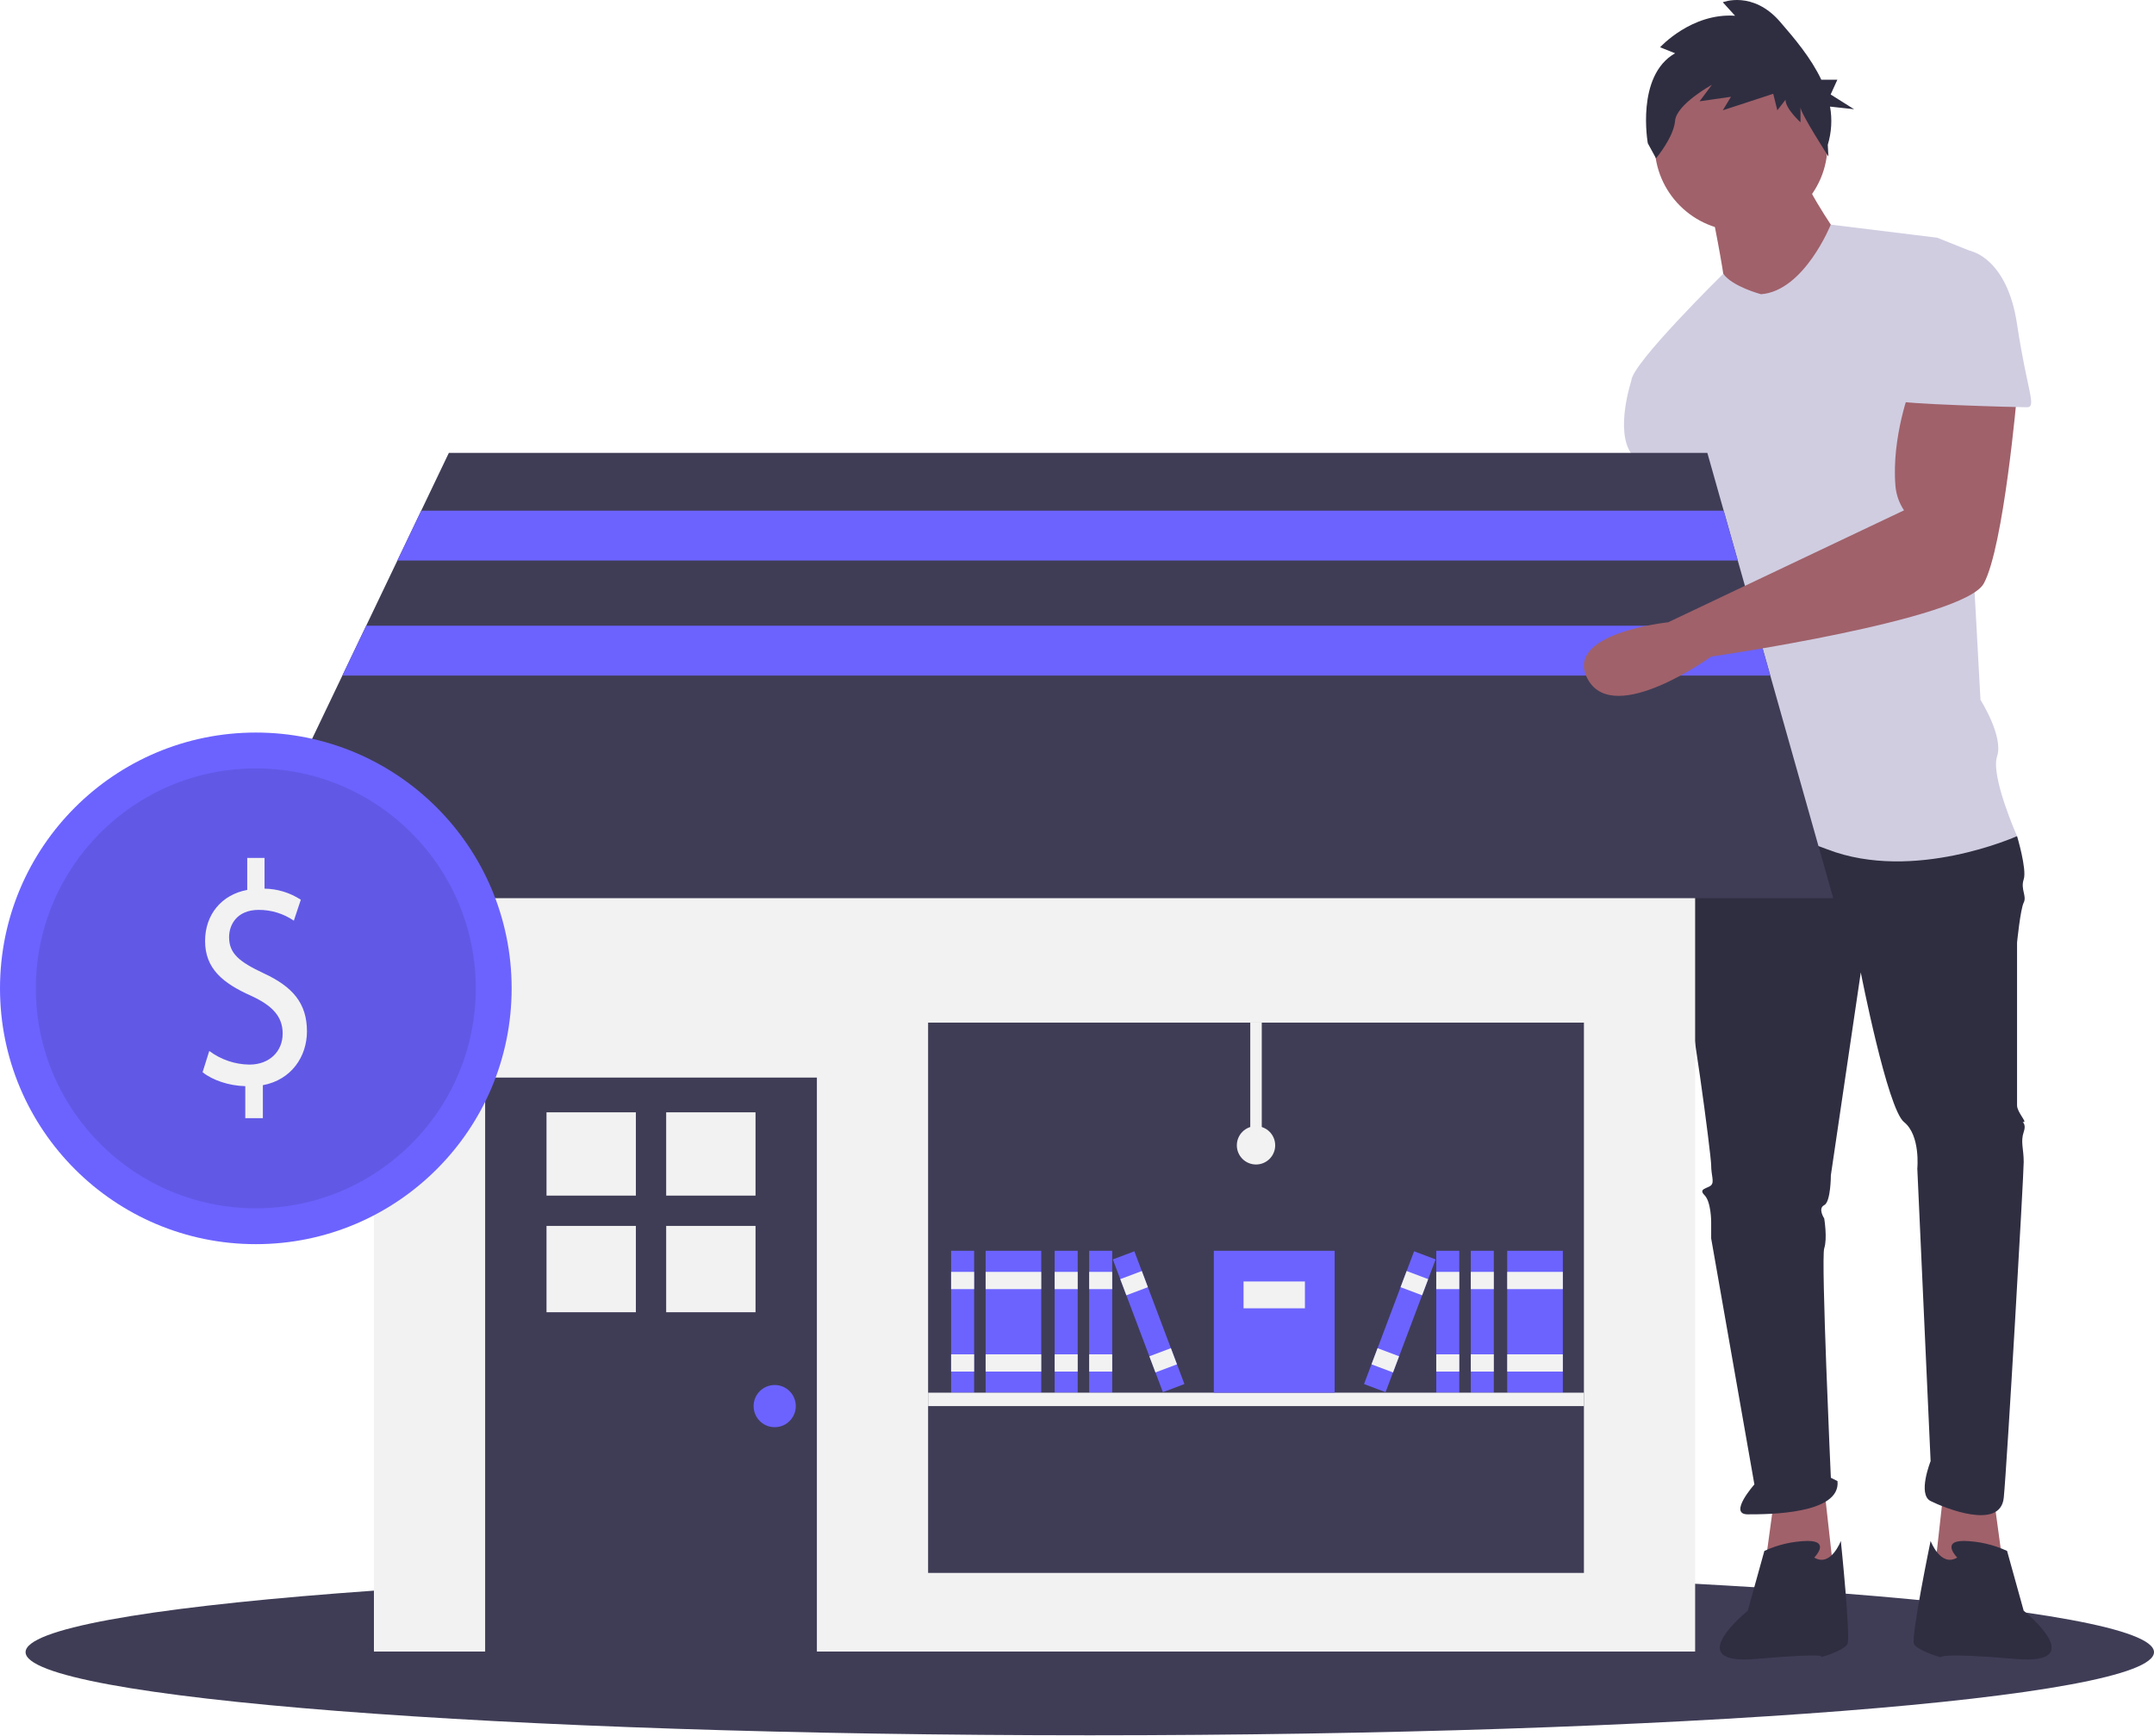
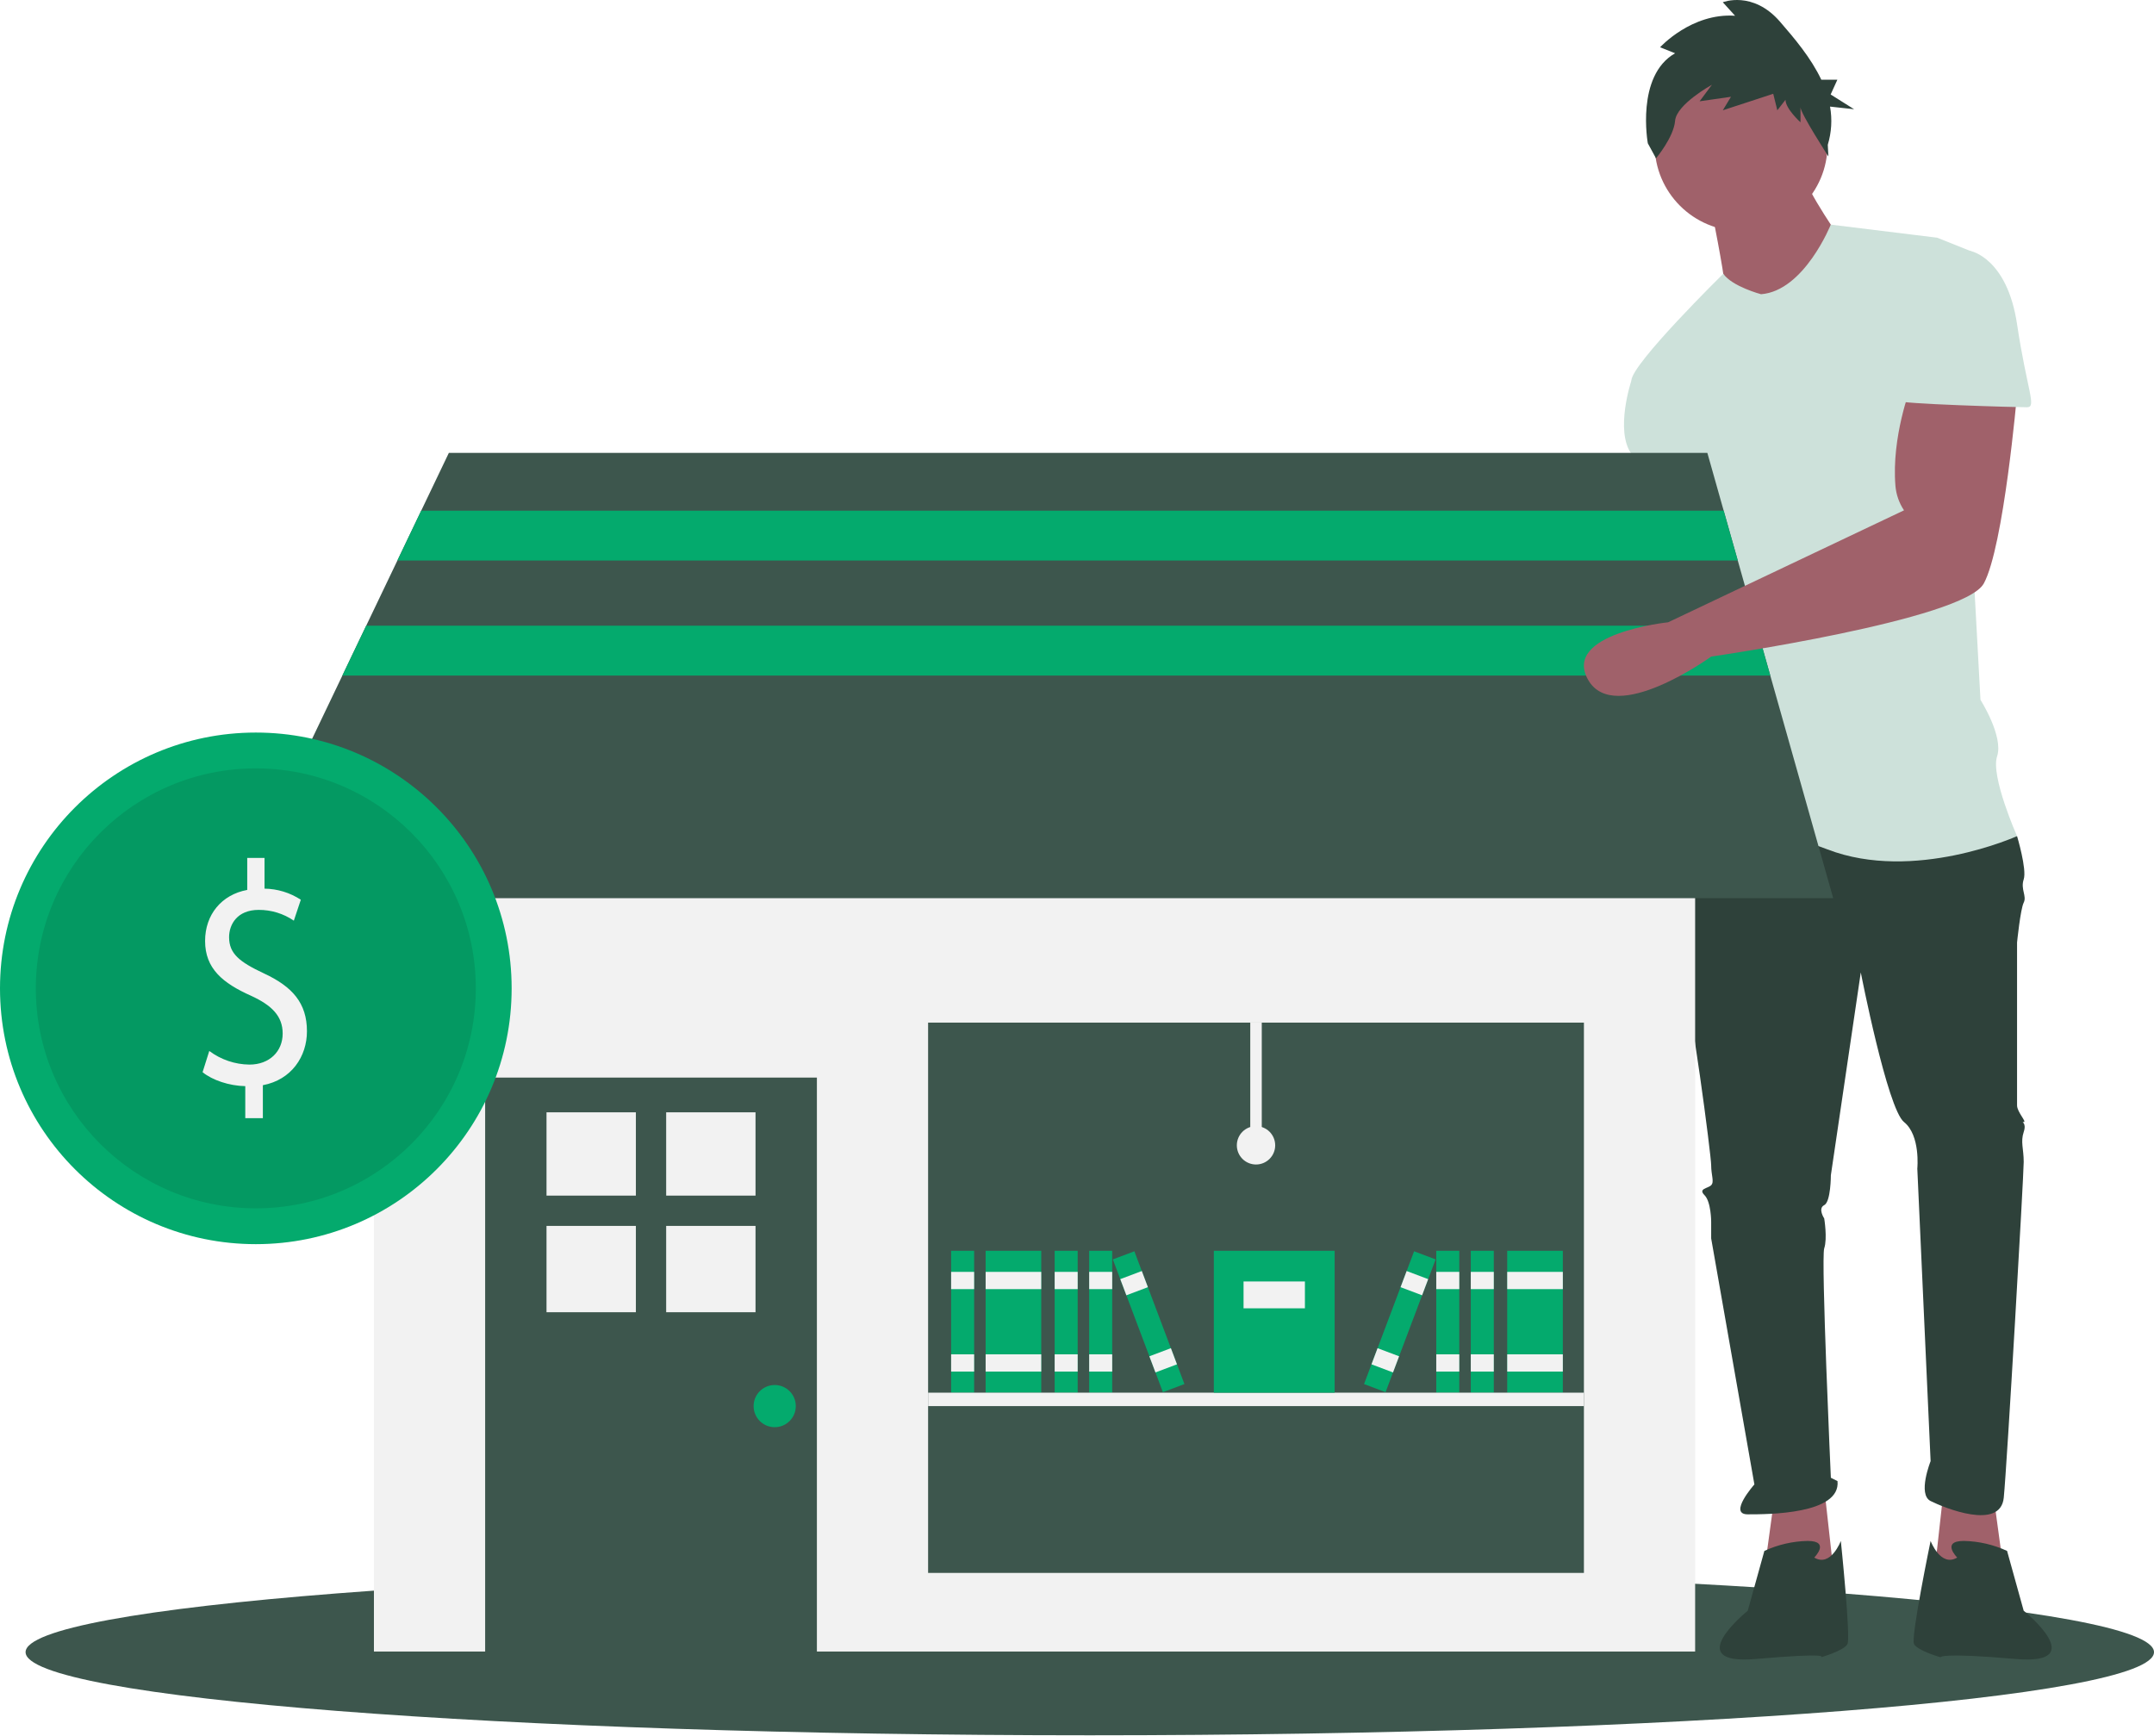
- <svg xmlns="http://www.w3.org/2000/svg" data-name="Layer 1" width="842" height="678.376" viewBox="0 0 842 678.376">
-   <ellipse cx="426" cy="645.876" rx="416" ry="32.5" fill="#3f3d56" />
-   <polygon points="779.369 585.5 783.268 614.093 755.975 616.692 759.874 581.601 779.369 585.5" fill="#a0616a" />
-   <path d="M829.702,303.812s2.599,35.091,2.599,36.391S814.106,431.18,814.106,431.18s-25.993,49.387,0,48.088,18.195-46.788,18.195-46.788l27.293-75.381-11.697-53.286Z" transform="translate(-179 -110.8118)" fill="#a0616a" />
-   <polygon points="693.591 585.5 689.692 614.093 716.985 616.692 713.086 581.601 693.591 585.5" fill="#a0616a" />
-   <path d="M842.698,428.581l-6.498,9.098s-3.899,38.99,0,51.987,11.697,72.781,11.697,76.68,1.3,6.498,0,7.798-5.199,1.3-2.599,3.899,2.599,10.397,2.599,10.397V594.938l16.896,96.175s-10.397,11.697-2.599,11.697,36.391,0,35.091-12.997l-2.599-1.3s-3.899-85.778-2.599-89.677,0-11.697,0-11.697-2.599-3.899,0-5.199,2.599-11.697,2.599-11.697l11.697-79.28s10.397,53.286,16.896,58.485,5.199,18.195,5.199,18.195l5.199,114.371s-5.199,12.997,0,15.596,27.293,11.697,28.593-1.3,7.798-126.068,7.798-131.266-1.3-7.798,0-11.697-1.3-3.899,0-3.899-2.599-3.899-2.599-6.498V479.268s1.3-12.997,2.599-15.596-1.3-5.199,0-9.098-2.599-16.896-2.599-16.896l-58.485-15.596Z" transform="translate(-179 -110.8118)" fill="#2f2e41" />
-   <path d="M888.187,719.706s6.498-6.498-2.599-6.498a42.303,42.303,0,0,0-16.896,3.899l-6.498,23.394S835.55,761.945,865.442,759.346s25.344-.65,25.344-.65,9.098-2.599,10.397-5.199-2.599-40.29-2.599-40.29S894.685,723.605,888.187,719.706Z" transform="translate(-179 -110.8118)" fill="#2f2e41" />
-   <path d="M944.072,719.706s-6.498-6.498,2.599-6.498a42.303,42.303,0,0,1,16.896,3.899l6.498,23.394s26.643,21.445-3.249,18.845-29.243-.65-29.243-.65-9.098-2.599-10.397-5.199,6.498-40.29,6.498-40.29S937.574,723.605,944.072,719.706Z" transform="translate(-179 -110.8118)" fill="#2f2e41" />
-   <circle cx="680.594" cy="56.536" r="33.791" fill="#a0616a" />
-   <path d="M847.897,192.041s5.199,25.993,5.199,29.892,22.094,15.596,22.094,15.596l24.694-31.192s-15.596-22.094-15.596-27.293Z" transform="translate(-179 -110.8118)" fill="#a0616a" />
-   <path d="M867.392,225.832s-11.328-3.015-14.761-8.006c0,0-35.926,35.299-35.926,41.797l28.593,50.687s0,18.195,2.599,19.495,0,0,0,5.199-7.798,38.99-5.199,44.189,5.199,1.3,2.599,9.098-9.098,49.387-9.098,49.387,23.394-7.798,57.185,5.199,74.081-5.199,74.081-5.199-10.397-23.394-7.798-31.192-6.498-22.094-6.498-22.094l-6.498-119.569s9.098-53.286,2.599-55.886L936.274,203.738l-41.621-5.115S884.288,224.533,867.392,225.832Z" transform="translate(-179 -110.8118)" fill="#d0cde1" />
-   <path d="M829.702,250.526l-12.997,9.098s-6.498,19.495,0,28.593,9.098,22.094,9.098,22.094l25.993-2.599Z" transform="translate(-179 -110.8118)" fill="#d0cde1" />
-   <path d="M833.794,131.636l-5.862-2.347s12.256-13.493,29.308-12.32l-4.796-5.28s11.723-4.693,22.38,7.626c5.602,6.476,12.084,14.089,16.125,22.664h6.277l-2.62,5.769,9.17,5.769-9.412-1.036a31.921,31.921,0,0,1-.89,14.94l.252,4.56s-10.91-16.879-10.91-19.226v5.867s-5.862-5.28-5.862-8.8l-3.197,4.107-1.599-6.453-19.716,6.453,3.197-5.28-12.256,1.76,4.796-6.453s-13.854,7.627-14.387,14.08c-.533,6.453-7.46,14.666-7.46,14.666l-3.197-5.867S818.341,140.435,833.794,131.636Z" transform="translate(-179 -110.8118)" fill="#2f2e41" />
-   <rect x="146.169" y="282.832" width="516.463" height="362.798" fill="#f2f2f2" />
-   <rect x="189.645" y="421.256" width="129.678" height="226.374" fill="#3f3d56" />
-   <rect x="213.632" y="434.837" width="34.932" height="32.563" fill="#f2f2f2" />
-   <rect x="260.405" y="434.837" width="34.932" height="32.563" fill="#f2f2f2" />
-   <rect x="213.632" y="479.241" width="34.932" height="33.748" fill="#f2f2f2" />
-   <rect x="260.405" y="479.241" width="34.932" height="33.748" fill="#f2f2f2" />
-   <circle cx="302.832" cy="549.684" r="8.245" fill="#6c63ff" />
-   <rect x="362.799" y="399.767" width="256.357" height="215.13" fill="#3f3d56" />
-   <polygon points="716.602 351.134 92.199 351.134 133.831 264.092 143.148 244.603 155.337 219.117 164.654 199.628 175.455 177.051 667.407 177.051 673.786 199.628 679.295 219.117 686.499 244.603 692.008 264.092 716.602 351.134" fill="#3f3d56" />
-   <rect x="371.794" y="488.967" width="8.995" height="55.469" fill="#6c63ff" />
-   <rect x="371.794" y="497.213" width="8.995" height="6.746" fill="#f2f2f2" />
-   <rect x="371.794" y="529.445" width="8.995" height="6.746" fill="#f2f2f2" />
-   <rect x="385.286" y="488.967" width="21.738" height="55.469" fill="#6c63ff" />
-   <rect x="385.286" y="497.213" width="21.738" height="6.746" fill="#f2f2f2" />
-   <rect x="385.286" y="529.445" width="21.738" height="6.746" fill="#f2f2f2" />
-   <rect x="412.271" y="488.967" width="8.995" height="55.469" fill="#6c63ff" />
-   <rect x="412.271" y="497.213" width="8.995" height="6.746" fill="#f2f2f2" />
-   <rect x="412.271" y="529.445" width="8.995" height="6.746" fill="#f2f2f2" />
-   <rect x="425.764" y="488.967" width="8.995" height="55.469" fill="#6c63ff" />
-   <rect x="425.764" y="497.213" width="8.995" height="6.746" fill="#f2f2f2" />
-   <rect x="425.764" y="529.445" width="8.995" height="6.746" fill="#f2f2f2" />
-   <rect x="623.503" y="599.779" width="8.995" height="55.469" transform="translate(-359.9765 151.0324) rotate(-20.65411)" fill="#6c63ff" />
-   <rect x="617.819" y="609.06" width="8.995" height="6.746" transform="translate(-355.0227 148.058) rotate(-20.65411)" fill="#f2f2f2" />
-   <rect x="629.188" y="639.221" width="8.995" height="6.746" transform="translate(-364.9303 154.0067) rotate(-20.65411)" fill="#f2f2f2" />
-   <rect x="589.173" y="488.967" width="21.738" height="55.469" fill="#6c63ff" />
-   <rect x="589.173" y="497.213" width="21.738" height="6.746" fill="#f2f2f2" />
-   <rect x="589.173" y="529.445" width="21.738" height="6.746" fill="#f2f2f2" />
-   <rect x="574.931" y="488.967" width="8.995" height="55.469" fill="#6c63ff" />
-   <rect x="574.931" y="497.213" width="8.995" height="6.746" fill="#f2f2f2" />
-   <rect x="574.931" y="529.445" width="8.995" height="6.746" fill="#f2f2f2" />
-   <rect x="561.438" y="488.967" width="8.995" height="55.469" fill="#6c63ff" />
-   <rect x="561.438" y="497.213" width="8.995" height="6.746" fill="#f2f2f2" />
-   <rect x="561.438" y="529.445" width="8.995" height="6.746" fill="#f2f2f2" />
-   <rect x="698.462" y="623.016" width="55.469" height="8.995" transform="translate(-296.1332 974.883) rotate(-69.34589)" fill="#6c63ff" />
-   <rect x="728.508" y="607.936" width="6.746" height="8.995" transform="translate(-278.3428 970.4412) rotate(-69.34589)" fill="#f2f2f2" />
-   <rect x="717.138" y="638.096" width="6.746" height="8.995" transform="translate(-313.9237 979.3249) rotate(-69.34589)" fill="#f2f2f2" />
-   <rect x="362.799" y="544.437" width="256.357" height="5.247" fill="#f2f2f2" />
-   <rect x="474.487" y="488.967" width="47.224" height="55.469" fill="#6c63ff" />
-   <rect x="486.105" y="500.961" width="23.987" height="10.494" fill="#f2f2f2" />
-   <rect x="488.729" y="399.767" width="4.497" height="47.973" fill="#f2f2f2" />
-   <circle cx="490.977" cy="447.74" r="7.496" fill="#f2f2f2" />
-   <polygon points="679.295 219.117 155.337 219.117 164.654 199.628 673.786 199.628 679.295 219.117" fill="#6c63ff" />
-   <polygon points="692.008 264.092 133.831 264.092 143.148 244.603 686.499 244.603 692.008 264.092" fill="#6c63ff" />
-   <path d="M925.877,262.223s-7.526,19.353-5.954,38.501a20.293,20.293,0,0,0,3.355,9.587h0L831.073,354.085s-41.662,4.313-31.264,22.509,48.088-9.098,48.088-9.098,98.775-14.296,106.573-28.593,12.997-74.081,12.997-74.081Z" transform="translate(-179 -110.8118)" fill="#a0616a" />
-   <path d="M929.776,208.937h19.495s14.296,2.599,18.195,28.593,7.798,32.492,3.899,32.492-50.687-1.3-50.687-2.599S929.776,208.937,929.776,208.937Z" transform="translate(-179 -110.8118)" fill="#d0cde1" />
-   <circle cx="100" cy="386.376" r="100" fill="#6c63ff" />
-   <circle cx="100" cy="386.376" r="86" opacity="0.1" />
-   <path d="M274.879,547.936V535.419c-6.327-.123-12.873-2.355-16.691-5.453l2.618-8.303a26.681,26.681,0,0,0,15.709,5.329c7.746,0,12.982-5.081,12.982-12.145,0-6.816-4.255-11.03-12.328-14.748-11.128-4.957-18-10.658-18-21.44,0-10.287,6.437-18.094,16.473-19.953V446.188h6.764v12.021A26.543,26.543,0,0,1,296.589,462.547l-2.728,8.18a24.107,24.107,0,0,0-13.746-4.214c-8.4,0-11.564,5.701-11.564,10.658,0,6.444,4.036,9.666,13.528,14.128,11.236,5.205,16.909,11.649,16.909,22.679,0,9.79-6,18.962-17.237,21.068v12.89Z" transform="translate(-179 -110.8118)" fill="#f2f2f2" />
+ <svg xmlns="http://www.w3.org/2000/svg" data-name="Layer 1" width="842" height="678.376" viewBox="0 0 842 678.376" version="1.1" id="svg124">
+   <defs id="defs128" />
+   <ellipse cx="426" cy="645.876" rx="416" ry="32.5" fill="#3f3d56" id="ellipse4" style="fill:#3d564d;fill-opacity:1" />
+   <polygon points="779.369 585.5 783.268 614.093 755.975 616.692 759.874 581.601 779.369 585.5" fill="#a0616a" id="polygon6" />
+   <path d="M829.702,303.812s2.599,35.091,2.599,36.391S814.106,431.18,814.106,431.18s-25.993,49.387,0,48.088,18.195-46.788,18.195-46.788l27.293-75.381-11.697-53.286Z" transform="translate(-179 -110.8118)" fill="#a0616a" id="path8" />
+   <polygon points="693.591 585.5 689.692 614.093 716.985 616.692 713.086 581.601 693.591 585.5" fill="#a0616a" id="polygon10" />
+   <path d="M842.698,428.581l-6.498,9.098s-3.899,38.99,0,51.987,11.697,72.781,11.697,76.68,1.3,6.498,0,7.798-5.199,1.3-2.599,3.899,2.599,10.397,2.599,10.397V594.938l16.896,96.175s-10.397,11.697-2.599,11.697,36.391,0,35.091-12.997l-2.599-1.3s-3.899-85.778-2.599-89.677,0-11.697,0-11.697-2.599-3.899,0-5.199,2.599-11.697,2.599-11.697l11.697-79.28s10.397,53.286,16.896,58.485,5.199,18.195,5.199,18.195l5.199,114.371s-5.199,12.997,0,15.596,27.293,11.697,28.593-1.3,7.798-126.068,7.798-131.266-1.3-7.798,0-11.697-1.3-3.899,0-3.899-2.599-3.899-2.599-6.498V479.268s1.3-12.997,2.599-15.596-1.3-5.199,0-9.098-2.599-16.896-2.599-16.896l-58.485-15.596Z" transform="translate(-179 -110.8118)" fill="#2f2e41" id="path12" style="fill:#2e413a;fill-opacity:1" />
+   <path d="M888.187,719.706s6.498-6.498-2.599-6.498a42.303,42.303,0,0,0-16.896,3.899l-6.498,23.394S835.55,761.945,865.442,759.346s25.344-.65,25.344-.65,9.098-2.599,10.397-5.199-2.599-40.29-2.599-40.29S894.685,723.605,888.187,719.706Z" transform="translate(-179 -110.8118)" fill="#2f2e41" id="path14" style="fill:#2e413a;fill-opacity:1" />
+   <path d="M944.072,719.706s-6.498-6.498,2.599-6.498a42.303,42.303,0,0,1,16.896,3.899l6.498,23.394s26.643,21.445-3.249,18.845-29.243-.65-29.243-.65-9.098-2.599-10.397-5.199,6.498-40.29,6.498-40.29S937.574,723.605,944.072,719.706Z" transform="translate(-179 -110.8118)" fill="#2f2e41" id="path16" style="fill:#2e413a;fill-opacity:1" />
+   <circle cx="680.594" cy="56.536" r="33.791" fill="#a0616a" id="circle18" />
+   <path d="M847.897,192.041s5.199,25.993,5.199,29.892,22.094,15.596,22.094,15.596l24.694-31.192s-15.596-22.094-15.596-27.293Z" transform="translate(-179 -110.8118)" fill="#a0616a" id="path20" />
+   <path d="M867.392,225.832s-11.328-3.015-14.761-8.006c0,0-35.926,35.299-35.926,41.797l28.593,50.687s0,18.195,2.599,19.495,0,0,0,5.199-7.798,38.99-5.199,44.189,5.199,1.3,2.599,9.098-9.098,49.387-9.098,49.387,23.394-7.798,57.185,5.199,74.081-5.199,74.081-5.199-10.397-23.394-7.798-31.192-6.498-22.094-6.498-22.094l-6.498-119.569s9.098-53.286,2.599-55.886L936.274,203.738l-41.621-5.115S884.288,224.533,867.392,225.832Z" transform="translate(-179 -110.8118)" fill="#d0cde1" id="path22" style="fill:#cde1da;fill-opacity:1" />
+   <path d="M829.702,250.526l-12.997,9.098s-6.498,19.495,0,28.593,9.098,22.094,9.098,22.094l25.993-2.599Z" transform="translate(-179 -110.8118)" fill="#d0cde1" id="path24" style="fill:#cde1da;fill-opacity:1" />
+   <path d="M833.794,131.636l-5.862-2.347s12.256-13.493,29.308-12.32l-4.796-5.28s11.723-4.693,22.38,7.626c5.602,6.476,12.084,14.089,16.125,22.664h6.277l-2.62,5.769,9.17,5.769-9.412-1.036a31.921,31.921,0,0,1-.89,14.94l.252,4.56s-10.91-16.879-10.91-19.226v5.867s-5.862-5.28-5.862-8.8l-3.197,4.107-1.599-6.453-19.716,6.453,3.197-5.28-12.256,1.76,4.796-6.453s-13.854,7.627-14.387,14.08c-.533,6.453-7.46,14.666-7.46,14.666l-3.197-5.867S818.341,140.435,833.794,131.636Z" transform="translate(-179 -110.8118)" fill="#2f2e41" id="path26" style="fill:#2e413a;fill-opacity:1" />
+   <rect x="146.169" y="282.832" width="516.463" height="362.798" fill="#f2f2f2" id="rect28" />
+   <rect x="189.645" y="421.256" width="129.678" height="226.374" fill="#3f3d56" id="rect30" style="fill:#3d564d;fill-opacity:1" />
+   <rect x="213.632" y="434.837" width="34.932" height="32.563" fill="#f2f2f2" id="rect32" />
+   <rect x="260.405" y="434.837" width="34.932" height="32.563" fill="#f2f2f2" id="rect34" />
+   <rect x="213.632" y="479.241" width="34.932" height="33.748" fill="#f2f2f2" id="rect36" />
+   <rect x="260.405" y="479.241" width="34.932" height="33.748" fill="#f2f2f2" id="rect38" />
+   <circle cx="302.832" cy="549.684" r="8.245" fill="#04aa6d" id="circle40" />
+   <rect x="362.799" y="399.767" width="256.357" height="215.13" fill="#3f3d56" id="rect42" style="fill:#3d564d;fill-opacity:1" />
+   <polygon points="716.602 351.134 92.199 351.134 133.831 264.092 143.148 244.603 155.337 219.117 164.654 199.628 175.455 177.051 667.407 177.051 673.786 199.628 679.295 219.117 686.499 244.603 692.008 264.092 716.602 351.134" fill="#3f3d56" id="polygon44" style="fill:#3d564d;fill-opacity:1" />
+   <rect x="371.794" y="488.967" width="8.995" height="55.469" fill="#04aa6d" id="rect46" />
+   <rect x="371.794" y="497.213" width="8.995" height="6.746" fill="#f2f2f2" id="rect48" />
+   <rect x="371.794" y="529.445" width="8.995" height="6.746" fill="#f2f2f2" id="rect50" />
+   <rect x="385.286" y="488.967" width="21.738" height="55.469" fill="#04aa6d" id="rect52" />
+   <rect x="385.286" y="497.213" width="21.738" height="6.746" fill="#f2f2f2" id="rect54" />
+   <rect x="385.286" y="529.445" width="21.738" height="6.746" fill="#f2f2f2" id="rect56" />
+   <rect x="412.271" y="488.967" width="8.995" height="55.469" fill="#04aa6d" id="rect58" />
+   <rect x="412.271" y="497.213" width="8.995" height="6.746" fill="#f2f2f2" id="rect60" />
+   <rect x="412.271" y="529.445" width="8.995" height="6.746" fill="#f2f2f2" id="rect62" />
+   <rect x="425.764" y="488.967" width="8.995" height="55.469" fill="#04aa6d" id="rect64" />
+   <rect x="425.764" y="497.213" width="8.995" height="6.746" fill="#f2f2f2" id="rect66" />
+   <rect x="425.764" y="529.445" width="8.995" height="6.746" fill="#f2f2f2" id="rect68" />
+   <rect x="623.503" y="599.779" width="8.995" height="55.469" transform="translate(-359.9765 151.0324) rotate(-20.65411)" fill="#04aa6d" id="rect70" />
+   <rect x="617.819" y="609.06" width="8.995" height="6.746" transform="translate(-355.0227 148.058) rotate(-20.65411)" fill="#f2f2f2" id="rect72" />
+   <rect x="629.188" y="639.221" width="8.995" height="6.746" transform="translate(-364.9303 154.0067) rotate(-20.65411)" fill="#f2f2f2" id="rect74" />
+   <rect x="589.173" y="488.967" width="21.738" height="55.469" fill="#04aa6d" id="rect76" />
+   <rect x="589.173" y="497.213" width="21.738" height="6.746" fill="#f2f2f2" id="rect78" />
+   <rect x="589.173" y="529.445" width="21.738" height="6.746" fill="#f2f2f2" id="rect80" />
+   <rect x="574.931" y="488.967" width="8.995" height="55.469" fill="#04aa6d" id="rect82" />
+   <rect x="574.931" y="497.213" width="8.995" height="6.746" fill="#f2f2f2" id="rect84" />
+   <rect x="574.931" y="529.445" width="8.995" height="6.746" fill="#f2f2f2" id="rect86" />
+   <rect x="561.438" y="488.967" width="8.995" height="55.469" fill="#04aa6d" id="rect88" />
+   <rect x="561.438" y="497.213" width="8.995" height="6.746" fill="#f2f2f2" id="rect90" />
+   <rect x="561.438" y="529.445" width="8.995" height="6.746" fill="#f2f2f2" id="rect92" />
+   <rect x="698.462" y="623.016" width="55.469" height="8.995" transform="translate(-296.1332 974.883) rotate(-69.34589)" fill="#04aa6d" id="rect94" />
+   <rect x="728.508" y="607.936" width="6.746" height="8.995" transform="translate(-278.3428 970.4412) rotate(-69.34589)" fill="#f2f2f2" id="rect96" />
+   <rect x="717.138" y="638.096" width="6.746" height="8.995" transform="translate(-313.9237 979.3249) rotate(-69.34589)" fill="#f2f2f2" id="rect98" />
+   <rect x="362.799" y="544.437" width="256.357" height="5.247" fill="#f2f2f2" id="rect100" />
+   <rect x="474.487" y="488.967" width="47.224" height="55.469" fill="#04aa6d" id="rect102" />
+   <rect x="486.105" y="500.961" width="23.987" height="10.494" fill="#f2f2f2" id="rect104" />
+   <rect x="488.729" y="399.767" width="4.497" height="47.973" fill="#f2f2f2" id="rect106" />
+   <circle cx="490.977" cy="447.74" r="7.496" fill="#f2f2f2" id="circle108" />
+   <polygon points="679.295 219.117 155.337 219.117 164.654 199.628 673.786 199.628 679.295 219.117" fill="#04aa6d" id="polygon110" />
+   <polygon points="692.008 264.092 133.831 264.092 143.148 244.603 686.499 244.603 692.008 264.092" fill="#04aa6d" id="polygon112" />
+   <path d="M925.877,262.223s-7.526,19.353-5.954,38.501a20.293,20.293,0,0,0,3.355,9.587h0L831.073,354.085s-41.662,4.313-31.264,22.509,48.088-9.098,48.088-9.098,98.775-14.296,106.573-28.593,12.997-74.081,12.997-74.081Z" transform="translate(-179 -110.8118)" fill="#a0616a" id="path114" />
+   <path d="M929.776,208.937h19.495s14.296,2.599,18.195,28.593,7.798,32.492,3.899,32.492-50.687-1.3-50.687-2.599S929.776,208.937,929.776,208.937Z" transform="translate(-179 -110.8118)" fill="#d0cde1" id="path116" style="fill:#cde1da;fill-opacity:1" />
+   <circle cx="100" cy="386.376" r="100" fill="#04aa6d" id="circle118" />
+   <circle cx="100" cy="386.376" r="86" opacity="0.1" id="circle120" />
+   <path d="M274.879,547.936V535.419c-6.327-.123-12.873-2.355-16.691-5.453l2.618-8.303a26.681,26.681,0,0,0,15.709,5.329c7.746,0,12.982-5.081,12.982-12.145,0-6.816-4.255-11.03-12.328-14.748-11.128-4.957-18-10.658-18-21.44,0-10.287,6.437-18.094,16.473-19.953V446.188h6.764v12.021A26.543,26.543,0,0,1,296.589,462.547l-2.728,8.18a24.107,24.107,0,0,0-13.746-4.214c-8.4,0-11.564,5.701-11.564,10.658,0,6.444,4.036,9.666,13.528,14.128,11.236,5.205,16.909,11.649,16.909,22.679,0,9.79-6,18.962-17.237,21.068v12.89Z" transform="translate(-179 -110.8118)" fill="#f2f2f2" id="path122" />
</svg>
